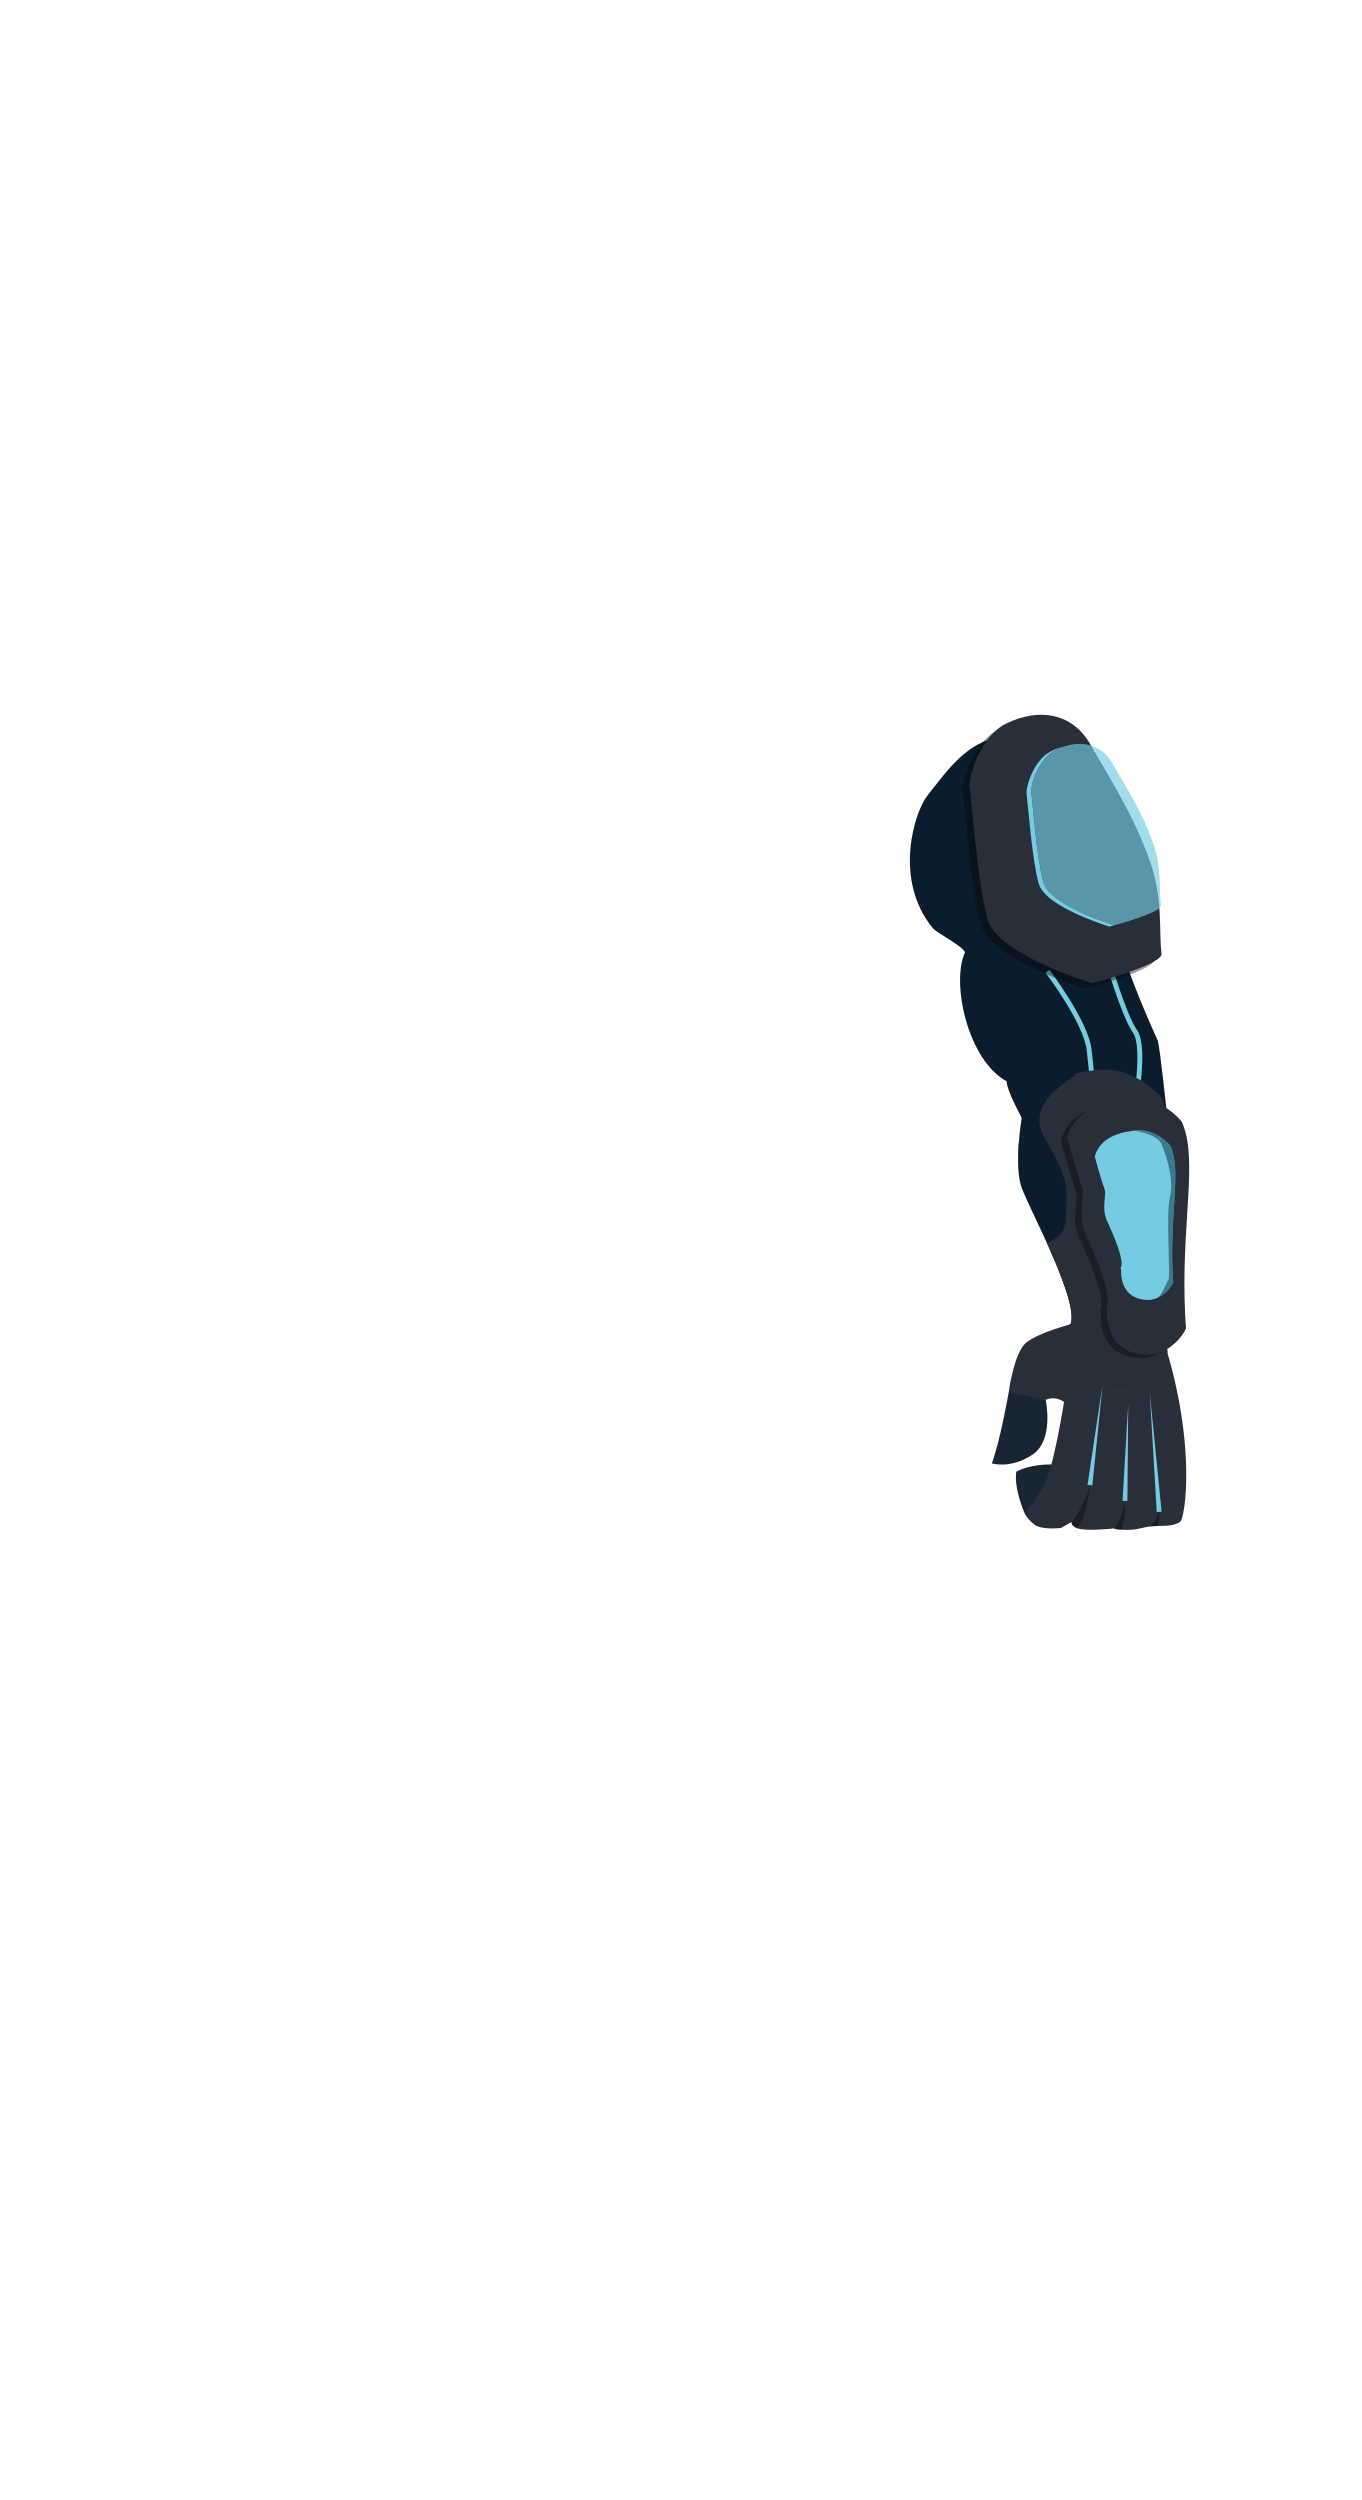
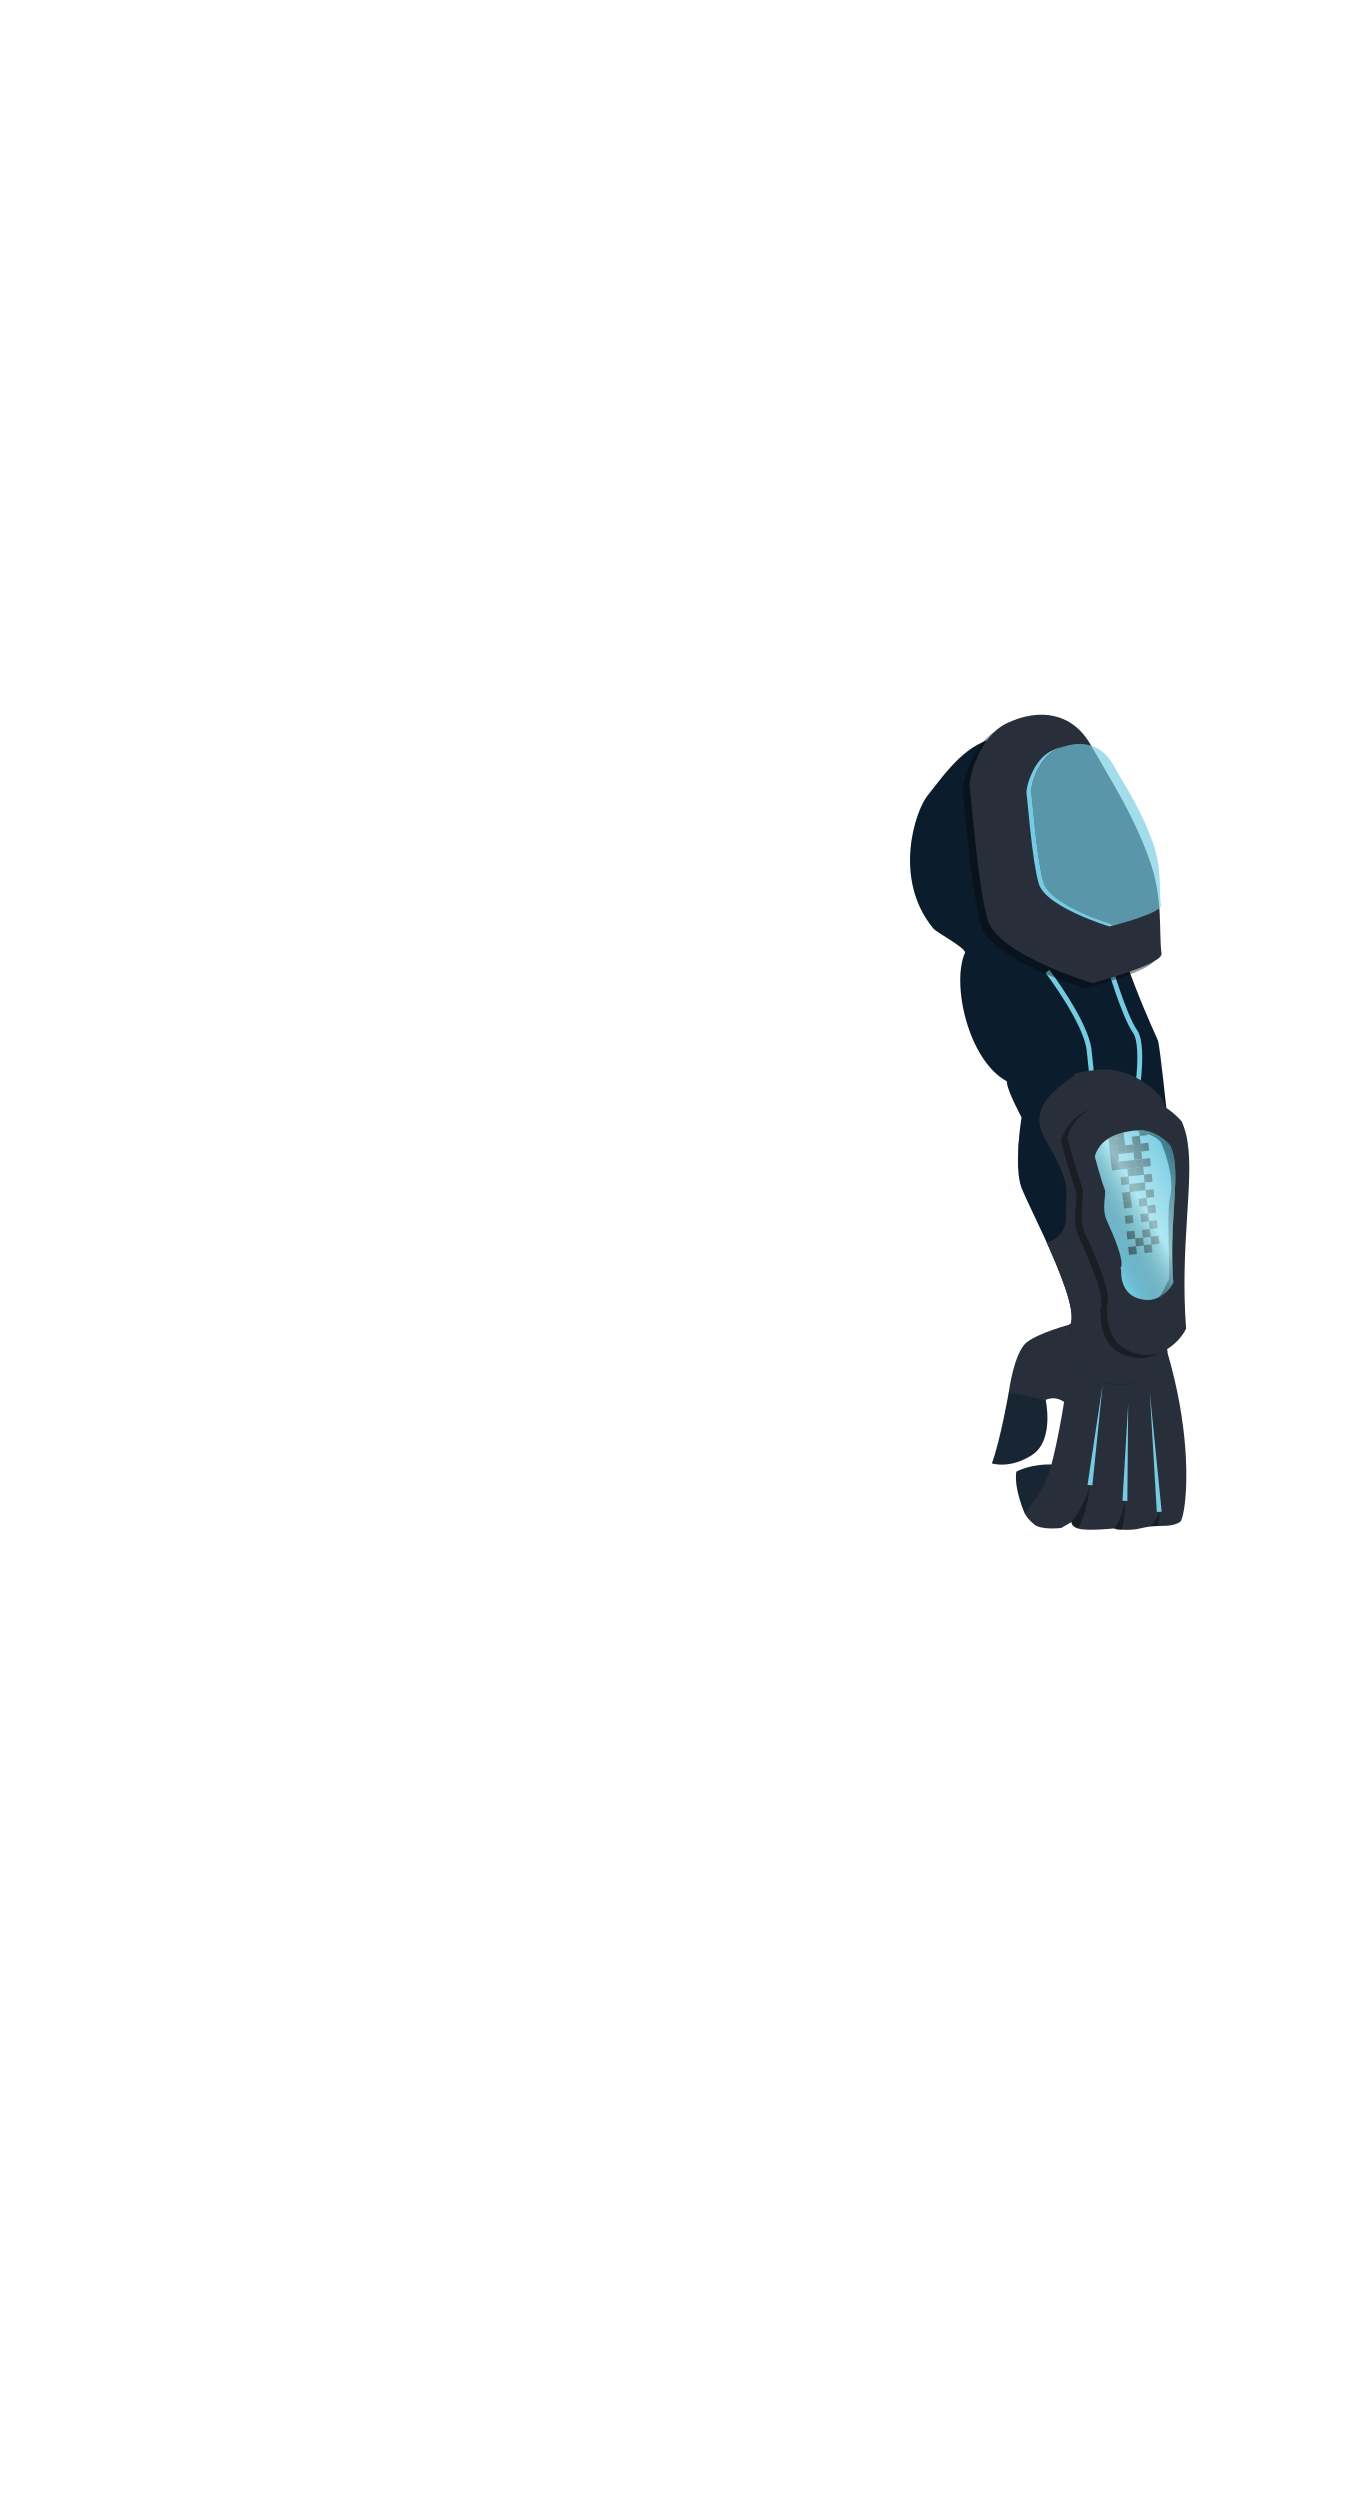
- <svg xmlns="http://www.w3.org/2000/svg" viewBox="0 0 837.33 1537">
-   <defs>
-     <style>.cls-1,.cls-5{fill:none;}.cls-2{fill:#182633;}.cls-10,.cls-2,.cls-3,.cls-4,.cls-5,.cls-7,.cls-8,.cls-9{fill-rule:evenodd;}.cls-3{fill:#0b1d2d;}.cls-4,.cls-6{fill:#292f3a;}.cls-5{stroke:#74cbe2;stroke-miterlimit:10;stroke-width:3px;}.cls-7{fill:#050505;opacity:0.41;}.cls-11,.cls-8,.cls-9{fill:#74cbe2;}.cls-9{opacity:0.66;}.cls-10{fill:#1c5663;opacity:0.68;}</style>
-   </defs>
-   <g id="Layer_2" data-name="Layer 2">
+ <svg xmlns="http://www.w3.org/2000/svg" xmlns:xlink="http://www.w3.org/1999/xlink" version="1.1" id="Layer_1" x="0px" y="0px" viewBox="0 0 837.3 1537" style="enable-background:new 0 0 837.3 1537;" xml:space="preserve">
+   <style type="text/css">
+ 	.st0{fill:none;}
+ 	.st1{fill-rule:evenodd;clip-rule:evenodd;fill:#182633;}
+ 	.st2{fill-rule:evenodd;clip-rule:evenodd;fill:#0B1D2D;}
+ 	.st3{fill-rule:evenodd;clip-rule:evenodd;fill:#292F3A;}
+ 	.st4{fill:none;stroke:#74CBE2;stroke-width:3;stroke-miterlimit:10;}
+ 	.st5{fill:#292F3A;}
+ 	.st6{opacity:0.41;fill-rule:evenodd;clip-rule:evenodd;fill:#050505;enable-background:new    ;}
+ 	.st7{fill-rule:evenodd;clip-rule:evenodd;fill:#74CBE2;}
+ 	.st8{opacity:0.66;fill-rule:evenodd;clip-rule:evenodd;fill:#74CBE2;enable-background:new    ;}
+ 	.st9{fill:#74CBE2;}
+ 	.st10{opacity:0.68;fill-rule:evenodd;clip-rule:evenodd;fill:#1C5663;enable-background:new    ;}
+ 	.st11{opacity:0.47;clip-path:url(#SVGID_00000093166380118570341740000013354584379570651285_);}
+ 	.st12{opacity:0.55;fill-rule:evenodd;clip-rule:evenodd;fill:url(#SVGID_00000181049417301409473780000010014136936332524943_);}
+ </style>
+   <g id="Layer_2_00000176753565314293267590000001651300307478412687_">
    <g id="base">
-       <rect class="cls-1" width="837.33" height="1537" />
+       <rect class="st0" width="837.3" height="1537" />
    </g>
    <g id="L_arm_05">
-       <path class="cls-2" d="M630,930.51s-6.74-15-5.21-25.72c0,0,8.58-5.06,23.58-4.37S681.43,917,681.43,917v17.46Z" />
-       <path class="cls-2" d="M620.19,855.8s-5.1,29.6-10.41,43.88c0,0,11.29,3.66,24.9-5.3s8.22-33.68,8.22-33.68S628.56,853.15,620.19,855.8Z" />
-       <path class="cls-3" d="M717.17,682.43s12.33,50.19-46.94,38.22c-10.52-2.12-32.44-18.57-42-33.23,0,0-9.4-17.17-9.35-22.64-23.9-13-34.27-60.49-25.6-79.28-1.44-3.93-17.34-11.9-19.7-14.76-24.76-30.1-11.16-71.85-3.46-81.55,12.11-15.28,24.23-33.18,45-36.17,27.16-3.89,36.6,16,43.56,21.87s22.9,47.55,24.15,76.94,28.85,87.28,29,88.07C713.29,645.38,717.17,682.43,717.17,682.43Z" />
-       <path class="cls-4" d="M681.43,799.48c-19.2.4-22.83,13.63-23.25,14.7,0,0-19,4.9-26.94,11s-11.07,30.66-11.07,30.66l22.73,4.85s5.14-3,11.26,1.23c0,0-5.34,34-10.68,47.81a44.3,44.3,0,0,1-3.72,7,144.76,144.76,0,0,1-9.8,13.72s1.28,3.09,5.83,6.76,16.56,2.16,16.56,2.16l6.47-3.68s-1,2.16,3.92,4,22,0,22,0a37.07,37.07,0,0,0,10.14.83c6.42-.24,9.16-2.35,16.8-2.35s10.73-.63,13.77-2.45c.78-.44,1.71-3.28,2.5-8.23,2.4-15.38,3-50.75-10.29-96.11C717.36,826.77,715.64,798.77,681.43,799.48Z" />
-       <path class="cls-3" d="M641.87,760.3c9.5,20.77,19.69,45.26,16.31,53.88l-.77.21a7.29,7.29,0,0,1,.83,3.83c-.11,3.24-.86,32.13,30,33.1,13.54.42,25.64-11.3,29.43-19.94-4.6-62.8,6-109.83,1.13-140.74a59.28,59.28,0,0,0-4.31-15.19s-15.83-20.21-39.76-17.67c-13.44,1.42-39.76,5.53-46.61,29.62,0,0-4.9,29.4,0,42.87C630.06,735.51,635.79,747.17,641.87,760.3Z" />
-       <path class="cls-5" d="M644,597.16s23.93,31.45,25.64,48.59S673.05,677,673.05,677" />
-       <path class="cls-5" d="M681.43,591.51s9.46,32.78,16.39,42.63-.48,48.33-.48,48.33" />
-       <path class="cls-6" d="M626.63,699.86a127,127,0,0,0-.45,19.52c.1-6.16.26-12.32.61-18.46C626.74,700.57,626.68,700.22,626.63,699.86Z" />
-       <path class="cls-6" d="M718.83,690.64a59.28,59.28,0,0,0-4.31-15.19s-15.83-20.21-39.76-17.67a106.45,106.45,0,0,0-13.93,2.28c1.33,3.11-34.64,17.05-16.87,42.36.13.93,12.67,20.85,11.79,30.92-.06,5.35-.16,10.7-.41,16a15.16,15.16,0,0,1-11.84,14.5c9,19.93,17.87,42.17,14.68,50.3l-.77.21a7.29,7.29,0,0,1,.83,3.83c-.11,3.24-.86,32.13,30,33.1,13.54.42,25.64-11.3,29.43-19.94C713.1,768.58,723.68,721.55,718.83,690.64Z" />
-       <path class="cls-7" d="M663.32,760.75c7.75,16.94,16.06,36.91,13.3,43.94l-.62.17a6,6,0,0,1,.67,3.12c-.09,2.64-.7,26.2,24.48,27,11,.34,20.91-9.21,24-16.25-3.76-51.21,4.87-89.55.92-114.75a48.05,48.05,0,0,0-3.52-12.38s-12.9-16.48-32.41-14.41c-11,1.16-32.42,4.51-38,24.15,0,0,5.32,20.08,9.32,31.07C663,736.66,658.37,750.05,663.32,760.75Z" />
-       <path class="cls-4" d="M667.32,758.75c7.75,16.94,16.06,36.91,13.3,43.94l-.62.17a6,6,0,0,1,.67,3.12c-.09,2.64-.7,26.2,24.48,27,11,.34,20.91-9.21,24-16.25-3.76-51.21,4.87-89.55.92-114.75a48.05,48.05,0,0,0-3.52-12.38s-12.9-16.48-32.41-14.41c-11,1.16-32.42,4.51-38,24.15,0,0,5.32,20.08,9.32,31.07C667,734.66,662.37,748.05,667.32,758.75Z" />
-       <path class="cls-7" d="M658.82,935.71s8.52-10.72,11.28-22.66c0,0-.92,15-7.35,26.65A4.52,4.52,0,0,1,658.82,935.71Z" />
-       <path class="cls-7" d="M684.79,939.7s5-4.91,6.84-17c0,0,.82,7-1.93,17.66C689.7,940.41,687.7,941.4,684.79,939.7Z" />
-       <path class="cls-7" d="M706.86,938.49s3.19-1.59,5.8-9a18.1,18.1,0,0,1-.92,8.67Z" />
-       <path class="cls-7" d="M614.39,448.13c-16.33,7.93-23.35,33.17-22.45,39.31a2,2,0,0,1,.12.33c.7,4,4.72,59.35,10.94,81s64.39,39,64.39,39,43.3-11.43,42.46-18.07c-1.74-14.23,1.17-33.87-7.51-58-9.67-26.91-21.93-45.83-36.27-70.79C654.82,441.43,634.52,438.36,614.39,448.13Z" />
-       <path class="cls-4" d="M618.65,444.83c-16.34,7.93-23.36,33.17-22.46,39.31a1.7,1.7,0,0,1,.12.33c.7,4,4.73,59.35,10.94,81s64.39,39,64.39,39S715,593,714.11,586.38c-1.75-14.22,1.16-33.86-7.52-58-9.67-26.91-21.93-45.83-36.27-70.8C659.07,438.13,638.78,435.05,618.65,444.83Z" />
-       <path class="cls-8" d="M685,568.85s-39.32-11.8-43.51-26.37-6.92-52-7.39-54.7a1.06,1.06,0,0,0-.08-.23c-.61-4.15,4.13-21.2,15.17-26.56a40.21,40.21,0,0,1,4.85-2,37.85,37.85,0,0,0-7.73,2.81c-11,5.35-15.79,22.41-15.18,26.56a.91.91,0,0,1,.08.23c.48,2.72,3.2,40.1,7.4,54.7s43.51,26.37,43.51,26.37,2.15-.57,5.27-1.49C685.94,568.61,685,568.85,685,568.85Z" />
-       <path class="cls-9" d="M649.22,461c-11,5.36-15.78,22.41-15.17,26.56a1.06,1.06,0,0,1,.08.23c.47,2.72,3.19,40.1,7.39,54.7S685,568.85,685,568.85s29.26-7.73,28.69-12.21c-1.18-9.62.79-22.88-5.08-39.21-6.53-18.18-14.82-31-24.51-47.83C676.53,456.46,662.82,454.39,649.22,461Z" />
-       <path class="cls-8" d="M680.44,750.2c5.12,11.19,10.61,24.38,8.78,29l-.41.11a3.9,3.9,0,0,1,.45,2.06c-.06,1.75-.47,17.31,16.17,17.83,7.29.22,13.81-6.09,15.85-10.74-2.48-33.82,3.22-59.15.61-75.79a31.87,31.87,0,0,0-2.33-8.18S711,693.62,698.15,695c-7.23.77-21.41,3-25.1,16,0,0,3.52,13.27,6.16,20.52C680.24,734.29,677.17,743.13,680.44,750.2Z" />
-       <path class="cls-10" d="M721.89,712.69a31.87,31.87,0,0,0-2.33-8.18S711,693.62,698.15,695l-.81.09c3.84.64,14.5,2.88,16.78,8.29,2.79,6.63,7.83,21.75,5.17,32.36s.54,49.51-1,51.27c-1.41,1.56-3.4,8.89-6.91,11a20.31,20.31,0,0,0,9.95-9.54C718.8,754.66,724.5,729.33,721.89,712.69Z" />
-       <polygon class="cls-11" points="668.61 912.87 677.86 851.33 671.59 913.24 668.61 912.87" />
-       <polygon class="cls-11" points="690.13 922.7 693.63 863.32 693.13 922.8 690.13 922.7" />
-       <polygon class="cls-11" points="711.16 929.61 706.86 856.06 714.15 929.37 711.16 929.61" />
+       <path class="st1" d="M630,930.5c0,0-6.7-15-5.2-25.7c0,0,8.6-5.1,23.6-4.4s33.1,16.6,33.1,16.6v17.5L630,930.5z" />
+       <path class="st1" d="M620.2,855.8c0,0-5.1,29.6-10.4,43.9c0,0,11.3,3.7,24.9-5.3s8.2-33.7,8.2-33.7S628.6,853.2,620.2,855.8z" />
+       <path class="st2" d="M717.2,682.4c0,0,12.3,50.2-46.9,38.2c-10.5-2.1-32.4-18.6-42-33.2c0,0-9.4-17.2-9.3-22.6    c-23.9-13-34.3-60.5-25.6-79.3c-1.4-3.9-17.3-11.9-19.7-14.8c-24.8-30.1-11.2-71.9-3.5-81.5c12.1-15.3,24.2-33.2,45-36.2    c27.2-3.9,36.6,16,43.6,21.9s22.9,47.5,24.2,76.9s28.8,87.3,29,88.1C713.3,645.4,717.2,682.4,717.2,682.4z" />
+       <path class="st3" d="M681.4,799.5c-19.2,0.4-22.8,13.6-23.2,14.7c0,0-19,4.9-26.9,11s-11.1,30.7-11.1,30.7l22.7,4.8    c0,0,5.1-3,11.3,1.2c0,0-5.3,34-10.7,47.8c-1,2.4-2.3,4.8-3.7,7c-3,4.8-6.3,9.3-9.8,13.7c0,0,1.3,3.1,5.8,6.8s16.6,2.2,16.6,2.2    l6.5-3.7c0,0-1,2.2,3.9,4s22,0,22,0c3.3,0.7,6.7,1,10.1,0.8c6.4-0.2,9.2-2.3,16.8-2.3s10.7-0.6,13.8-2.5c0.8-0.4,1.7-3.3,2.5-8.2    c2.4-15.4,3-50.8-10.3-96.1C717.4,826.8,715.6,798.8,681.4,799.5z" />
+       <path class="st2" d="M641.9,760.3c9.5,20.8,19.7,45.3,16.3,53.9l-0.8,0.2c0.6,1.2,0.9,2.5,0.8,3.8c-0.1,3.2-0.9,32.1,30,33.1    c13.5,0.4,25.6-11.3,29.4-19.9c-4.6-62.8,6-109.8,1.1-140.7c-0.8-5.2-2.2-10.3-4.3-15.2c0,0-15.8-20.2-39.8-17.7    c-13.4,1.4-39.8,5.5-46.6,29.6c0,0-4.9,29.4,0,42.9C630.1,735.5,635.8,747.2,641.9,760.3z" />
+       <path class="st4" d="M644,597.2c0,0,23.9,31.5,25.6,48.6S673,677,673,677" />
+       <path class="st4" d="M681.4,591.5c0,0,9.5,32.8,16.4,42.6s-0.5,48.3-0.5,48.3" />
+       <path class="st5" d="M626.6,699.9c-0.7,6.5-0.8,13-0.5,19.5c0.1-6.2,0.3-12.3,0.6-18.5C626.7,700.6,626.7,700.2,626.6,699.9z" />
+       <path class="st5" d="M718.8,690.6c-0.8-5.2-2.2-10.3-4.3-15.2c0,0-15.8-20.2-39.8-17.7c-4.7,0.5-9.3,1.2-13.9,2.3    c1.3,3.1-34.6,17-16.9,42.4c0.1,0.9,12.7,20.8,11.8,30.9c-0.1,5.3-0.2,10.7-0.4,16c-0.1,7-5,13-11.8,14.5    c9,19.9,17.9,42.2,14.7,50.3l-0.8,0.2c0.6,1.2,0.9,2.5,0.8,3.8c-0.1,3.2-0.9,32.1,30,33.1c13.5,0.4,25.6-11.3,29.4-19.9    C713.1,768.6,723.7,721.5,718.8,690.6z" />
+       <path class="st6" d="M663.3,760.8c7.8,16.9,16.1,36.9,13.3,43.9l-0.6,0.2c0.5,1,0.7,2,0.7,3.1c-0.1,2.6-0.7,26.2,24.5,27    c11,0.3,20.9-9.2,24-16.2c-3.8-51.2,4.9-89.5,0.9-114.8c-0.6-4.3-1.8-8.4-3.5-12.4c0,0-12.9-16.5-32.4-14.4    c-11,1.2-32.4,4.5-38,24.2c0,0,5.3,20.1,9.3,31.1C663,736.7,658.4,750,663.3,760.8z" />
+       <path class="st3" d="M667.3,758.8c7.8,16.9,16.1,36.9,13.3,43.9l-0.6,0.2c0.5,1,0.7,2,0.7,3.1c-0.1,2.6-0.7,26.2,24.5,27    c11,0.3,20.9-9.2,24-16.2c-3.8-51.2,4.9-89.5,0.9-114.8c-0.6-4.3-1.8-8.4-3.5-12.4c0,0-12.9-16.5-32.4-14.4    c-11,1.2-32.4,4.5-38,24.2c0,0,5.3,20.1,9.3,31.1C667,734.7,662.4,748,667.3,758.8z" />
+       <path class="st6" d="M658.8,935.7c0,0,8.5-10.7,11.3-22.7c0,0-0.9,15-7.3,26.7C660.7,939.4,659,937.8,658.8,935.7z" />
+       <path class="st6" d="M684.8,939.7c0,0,5-4.9,6.8-17c0,0,0.8,7-1.9,17.7C689.7,940.4,687.7,941.4,684.8,939.7z" />
+       <path class="st6" d="M706.9,938.5c0,0,3.2-1.6,5.8-9c0.4,2.9,0.1,5.9-0.9,8.7L706.9,938.5z" />
+       <path class="st6" d="M614.4,448.1c-16.3,7.9-23.3,33.2-22.5,39.3c0,0.1,0.1,0.2,0.1,0.3c0.7,4,4.7,59.4,10.9,81s64.4,39,64.4,39    s43.3-11.4,42.5-18.1c-1.7-14.2,1.2-33.9-7.5-58c-9.7-26.9-21.9-45.8-36.3-70.8C654.8,441.4,634.5,438.4,614.4,448.1z" />
+       <path class="st3" d="M618.7,444.8c-16.3,7.9-23.4,33.2-22.5,39.3c0.1,0.1,0.1,0.2,0.1,0.3c0.7,4,4.7,59.3,10.9,81s64.4,39,64.4,39    s43.4-11.5,42.5-18.1c-1.8-14.2,1.2-33.9-7.5-58c-9.7-26.9-21.9-45.8-36.3-70.8C659.1,438.1,638.8,435,618.7,444.8z" />
+       <path class="st7" d="M685,568.8c0,0-39.3-11.8-43.5-26.4s-6.9-52-7.4-54.7c0-0.1,0-0.2-0.1-0.2c-0.6-4.1,4.1-21.2,15.2-26.6    c1.6-0.8,3.2-1.4,4.8-2c-2.7,0.7-5.3,1.6-7.7,2.8c-11,5.4-15.8,22.4-15.2,26.6c0,0.1,0.1,0.2,0.1,0.2c0.5,2.7,3.2,40.1,7.4,54.7    s43.5,26.4,43.5,26.4s2.2-0.6,5.3-1.5C685.9,568.6,685,568.8,685,568.8z" />
+       <path class="st8" d="M649.2,461c-11,5.4-15.8,22.4-15.2,26.6c0,0.1,0.1,0.2,0.1,0.2c0.5,2.7,3.2,40.1,7.4,54.7    s43.5,26.4,43.5,26.4s29.3-7.7,28.7-12.2c-1.2-9.6,0.8-22.9-5.1-39.2c-6.5-18.2-14.8-31-24.5-47.8    C676.5,456.5,662.8,454.4,649.2,461z" />
+       <path class="st7" d="M680.4,750.2c5.1,11.2,10.6,24.4,8.8,29l-0.4,0.1c0.3,0.6,0.5,1.3,0.5,2.1c-0.1,1.8-0.5,17.3,16.2,17.8    c7.3,0.2,13.8-6.1,15.8-10.7c-2.5-33.8,3.2-59.2,0.6-75.8c-0.4-2.8-1.2-5.6-2.3-8.2c0,0-8.6-10.9-21.4-9.5    c-7.2,0.8-21.4,3-25.1,16c0,0,3.5,13.3,6.2,20.5C680.2,734.3,677.2,743.1,680.4,750.2z" />
+       <polygon class="st9" points="668.6,912.9 677.9,851.3 671.6,913.2   " />
+       <polygon class="st9" points="690.1,922.7 693.6,863.3 693.1,922.8   " />
+       <polygon class="st9" points="711.2,929.6 706.9,856.1 714.2,929.4   " />
+       <path class="st10" d="M721.9,712.7c-0.4-2.8-1.2-5.6-2.3-8.2c0,0-8.6-10.9-21.4-9.5l-0.8,0.1c3.8,0.6,14.5,2.9,16.8,8.3    c2.8,6.6,7.8,21.8,5.2,32.4s0.5,49.5-1,51.3c-1.4,1.6-3.4,8.9-6.9,11c4.3-1.9,7.8-5.3,10-9.5C718.8,754.7,724.5,729.3,721.9,712.7    z" />
    </g>
  </g>
+   <g>
+     <defs>
+       <path id="SVGID_1_" d="M680.4,750.2c5.1,11.2,10.6,24.4,8.8,29l-0.4,0.1c0.3,0.6,0.5,1.3,0.5,2.1c-0.1,1.8-0.5,17.3,16.2,17.8    c7.3,0.2,13.8-6.1,15.8-10.7c-2.5-33.8,3.2-59.2,0.6-75.8c-0.4-2.8-1.2-5.6-2.3-8.2c0,0-8.6-10.9-21.4-9.5    c-7.2,0.8-21.4,3-25.1,16c0,0,3.5,13.3,6.2,20.5C680.2,734.3,677.2,743.1,680.4,750.2z" />
+     </defs>
+     <clipPath id="SVGID_00000039111778645190043340000014567517171845782656_">
+       <use xlink:href="#SVGID_1_" style="overflow:visible;" />
+     </clipPath>
+     <g style="opacity:0.47;clip-path:url(#SVGID_00000039111778645190043340000014567517171845782656_);">
+       <rect x="706.6" y="750.5" transform="matrix(0.1095 0.994 -0.994 0.1095 1379.822 -34.3514)" width="4.9" height="4.9" />
+       <rect x="703.5" y="721.9" transform="matrix(0.1095 0.994 -0.994 0.1095 1348.572 -56.6987)" width="4.9" height="4.9" />
+       <rect x="707.7" y="760" transform="matrix(0.1095 0.994 -0.994 0.1095 1390.238 -26.9023)" width="4.9" height="4.9" />
+       <rect x="704.5" y="731.4" transform="matrix(0.1095 0.994 -0.994 0.1095 1358.988 -49.2496)" width="4.9" height="4.9" />
+       <rect x="705.6" y="740.9" transform="matrix(0.1095 0.994 -0.994 0.1095 1369.405 -41.8005)" width="4.9" height="4.9" />
+       <rect x="702.4" y="712.3" transform="matrix(0.1095 0.994 -0.994 0.1095 1338.156 -64.1478)" width="4.9" height="4.9" />
+       <rect x="701.4" y="702.8" transform="matrix(0.1095 0.994 -0.994 0.1095 1327.739 -71.5969)" width="4.9" height="4.9" />
+       <rect x="696.1" y="698.5" transform="matrix(0.1095 0.994 -0.994 0.1095 1318.805 -70.1185)" width="4.9" height="4.9" />
+       <rect x="702.4" y="755.8" transform="matrix(0.1095 0.994 -0.994 0.1095 1381.305 -25.4238)" width="4.9" height="4.9" />
+       <rect x="699.2" y="727.2" transform="matrix(0.1095 0.994 -0.994 0.1095 1350.055 -47.7712)" width="4.9" height="4.9" />
+       <rect x="703.4" y="765.3" transform="matrix(0.1095 0.994 -0.994 0.1095 1391.721 -17.9747)" width="4.9" height="4.9" />
+       <rect x="700.3" y="736.7" transform="matrix(0.1095 0.994 -0.994 0.1095 1360.471 -40.3221)" width="4.9" height="4.9" />
+       <rect x="701.3" y="746.2" transform="matrix(0.1095 0.994 -0.994 0.1095 1370.888 -32.8729)" width="4.9" height="4.9" />
+       <rect x="698.2" y="761.1" transform="matrix(0.1095 0.994 -0.994 0.1095 1382.794 -16.4919)" width="4.9" height="4.9" />
+       <rect x="692.9" y="756.8" transform="matrix(0.1095 0.994 -0.994 0.1095 1373.86 -15.0135)" width="4.9" height="4.9" />
+       <rect x="693.9" y="766.4" transform="matrix(0.1095 0.994 -0.994 0.1095 1384.276 -7.5643)" width="4.9" height="4.9" />
+       <rect x="691.8" y="747.3" transform="matrix(0.1095 0.994 -0.994 0.1095 1363.443 -22.4626)" width="4.9" height="4.9" />
+       <rect x="691.9" y="703.9" transform="matrix(0.1095 0.994 -0.994 0.1095 1320.313 -61.1733)" width="4.9" height="4.9" />
+       <rect x="692.9" y="713.4" transform="matrix(0.1095 0.994 -0.994 0.1095 1330.729 -53.7242)" width="4.9" height="4.9" />
+       <rect x="693.4" y="718.2" transform="matrix(0.1095 0.994 -0.994 0.1095 1335.928 -50.0063)" width="4.9" height="4.9" />
+       <rect x="694.5" y="727.7" transform="matrix(0.1095 0.994 -0.994 0.1095 1346.345 -42.5572)" width="4.9" height="4.9" />
+       <rect x="689.2" y="723.4" transform="matrix(0.1095 0.994 -0.994 0.1095 1337.411 -41.0787)" width="4.9" height="4.9" />
+       <rect x="690.2" y="733" transform="matrix(0.1095 0.994 -0.994 0.1095 1347.828 -33.6296)" width="4.9" height="4.9" />
+       <rect x="690.8" y="737.7" transform="matrix(0.1095 0.994 -0.994 0.1095 1353.033 -29.9073)" width="4.9" height="4.9" />
+       <rect x="698.2" y="717.6" transform="matrix(0.1095 0.994 -0.994 0.1095 1339.638 -55.2203)" width="4.9" height="4.9" />
+       <rect x="697.1" y="708.1" transform="matrix(0.1095 0.994 -0.994 0.1095 1329.222 -62.6694)" width="4.9" height="4.9" />
+       <rect x="697.7" y="712.9" transform="matrix(0.1095 0.994 -0.994 0.1095 1334.439 -58.9382)" width="4.9" height="4.9" />
+       <rect x="696.6" y="703.3" transform="matrix(0.1095 0.994 -0.994 0.1095 1324.023 -66.3873)" width="4.9" height="4.9" />
+       <rect x="686" y="694.8" transform="matrix(0.1095 0.994 -0.994 0.1095 1306.155 -63.4305)" width="4.9" height="4.9" />
+       <rect x="688.1" y="713.9" transform="matrix(0.1095 0.994 -0.994 0.1095 1326.988 -48.5323)" width="4.9" height="4.9" />
+       <rect x="687.1" y="704.4" transform="matrix(0.1095 0.994 -0.994 0.1095 1316.572 -55.9814)" width="4.9" height="4.9" />
+       <rect x="686.6" y="699.6" transform="matrix(0.1095 0.994 -0.994 0.1095 1311.367 -59.7037)" width="4.9" height="4.9" />
+       <rect x="681.8" y="700.1" transform="matrix(0.1095 0.994 -0.994 0.1095 1307.638 -54.503)" width="4.9" height="4.9" />
+       <rect x="682.8" y="709.7" transform="matrix(0.1095 0.994 -0.994 0.1095 1318.055 -47.0539)" width="4.9" height="4.9" />
+       <rect x="683.4" y="714.4" transform="matrix(0.1095 0.994 -0.994 0.1095 1323.272 -43.3227)" width="4.9" height="4.9" />
+       <rect x="682.3" y="704.9" transform="matrix(0.1095 0.994 -0.994 0.1095 1312.856 -50.7718)" width="4.9" height="4.9" />
+       <rect x="681.3" y="695.4" transform="matrix(0.1095 0.994 -0.994 0.1095 1302.439 -58.2209)" width="4.9" height="4.9" />
+       <g>
+         <path d="M700.4,695.7l0.3,2.7l4.8-0.5l-0.1-0.7C703.7,696.5,701.9,696,700.4,695.7z" />
+       </g>
+     </g>
+   </g>
+   <linearGradient id="SVGID_00000156549156041294397040000014874380408843237534_" gradientUnits="userSpaceOnUse" x1="733.057" y1="727.867" x2="674.302" y2="761.79">
+     <stop offset="0" style="stop-color:#FFFFFF;stop-opacity:0" />
+     <stop offset="0.485" style="stop-color:#DDFFFF" />
+     <stop offset="1" style="stop-color:#000000;stop-opacity:0" />
+   </linearGradient>
+   <path style="opacity:0.55;fill-rule:evenodd;clip-rule:evenodd;fill:url(#SVGID_00000156549156041294397040000014874380408843237534_);" d="  M680.4,750.2c5.1,11.2,10.6,24.4,8.8,29l-0.4,0.1c0.3,0.6,0.5,1.3,0.5,2.1c-0.1,1.8-0.5,17.3,16.2,17.8c7.3,0.2,13.8-6.1,15.8-10.7  c-2.5-33.8,3.2-59.2,0.6-75.8c-0.4-2.8-1.2-5.6-2.3-8.2c0,0-8.6-10.9-21.4-9.5c-7.2,0.8-21.4,3-25.1,16c0,0,3.5,13.3,6.2,20.5  C680.2,734.3,677.2,743.1,680.4,750.2z" />
</svg>
